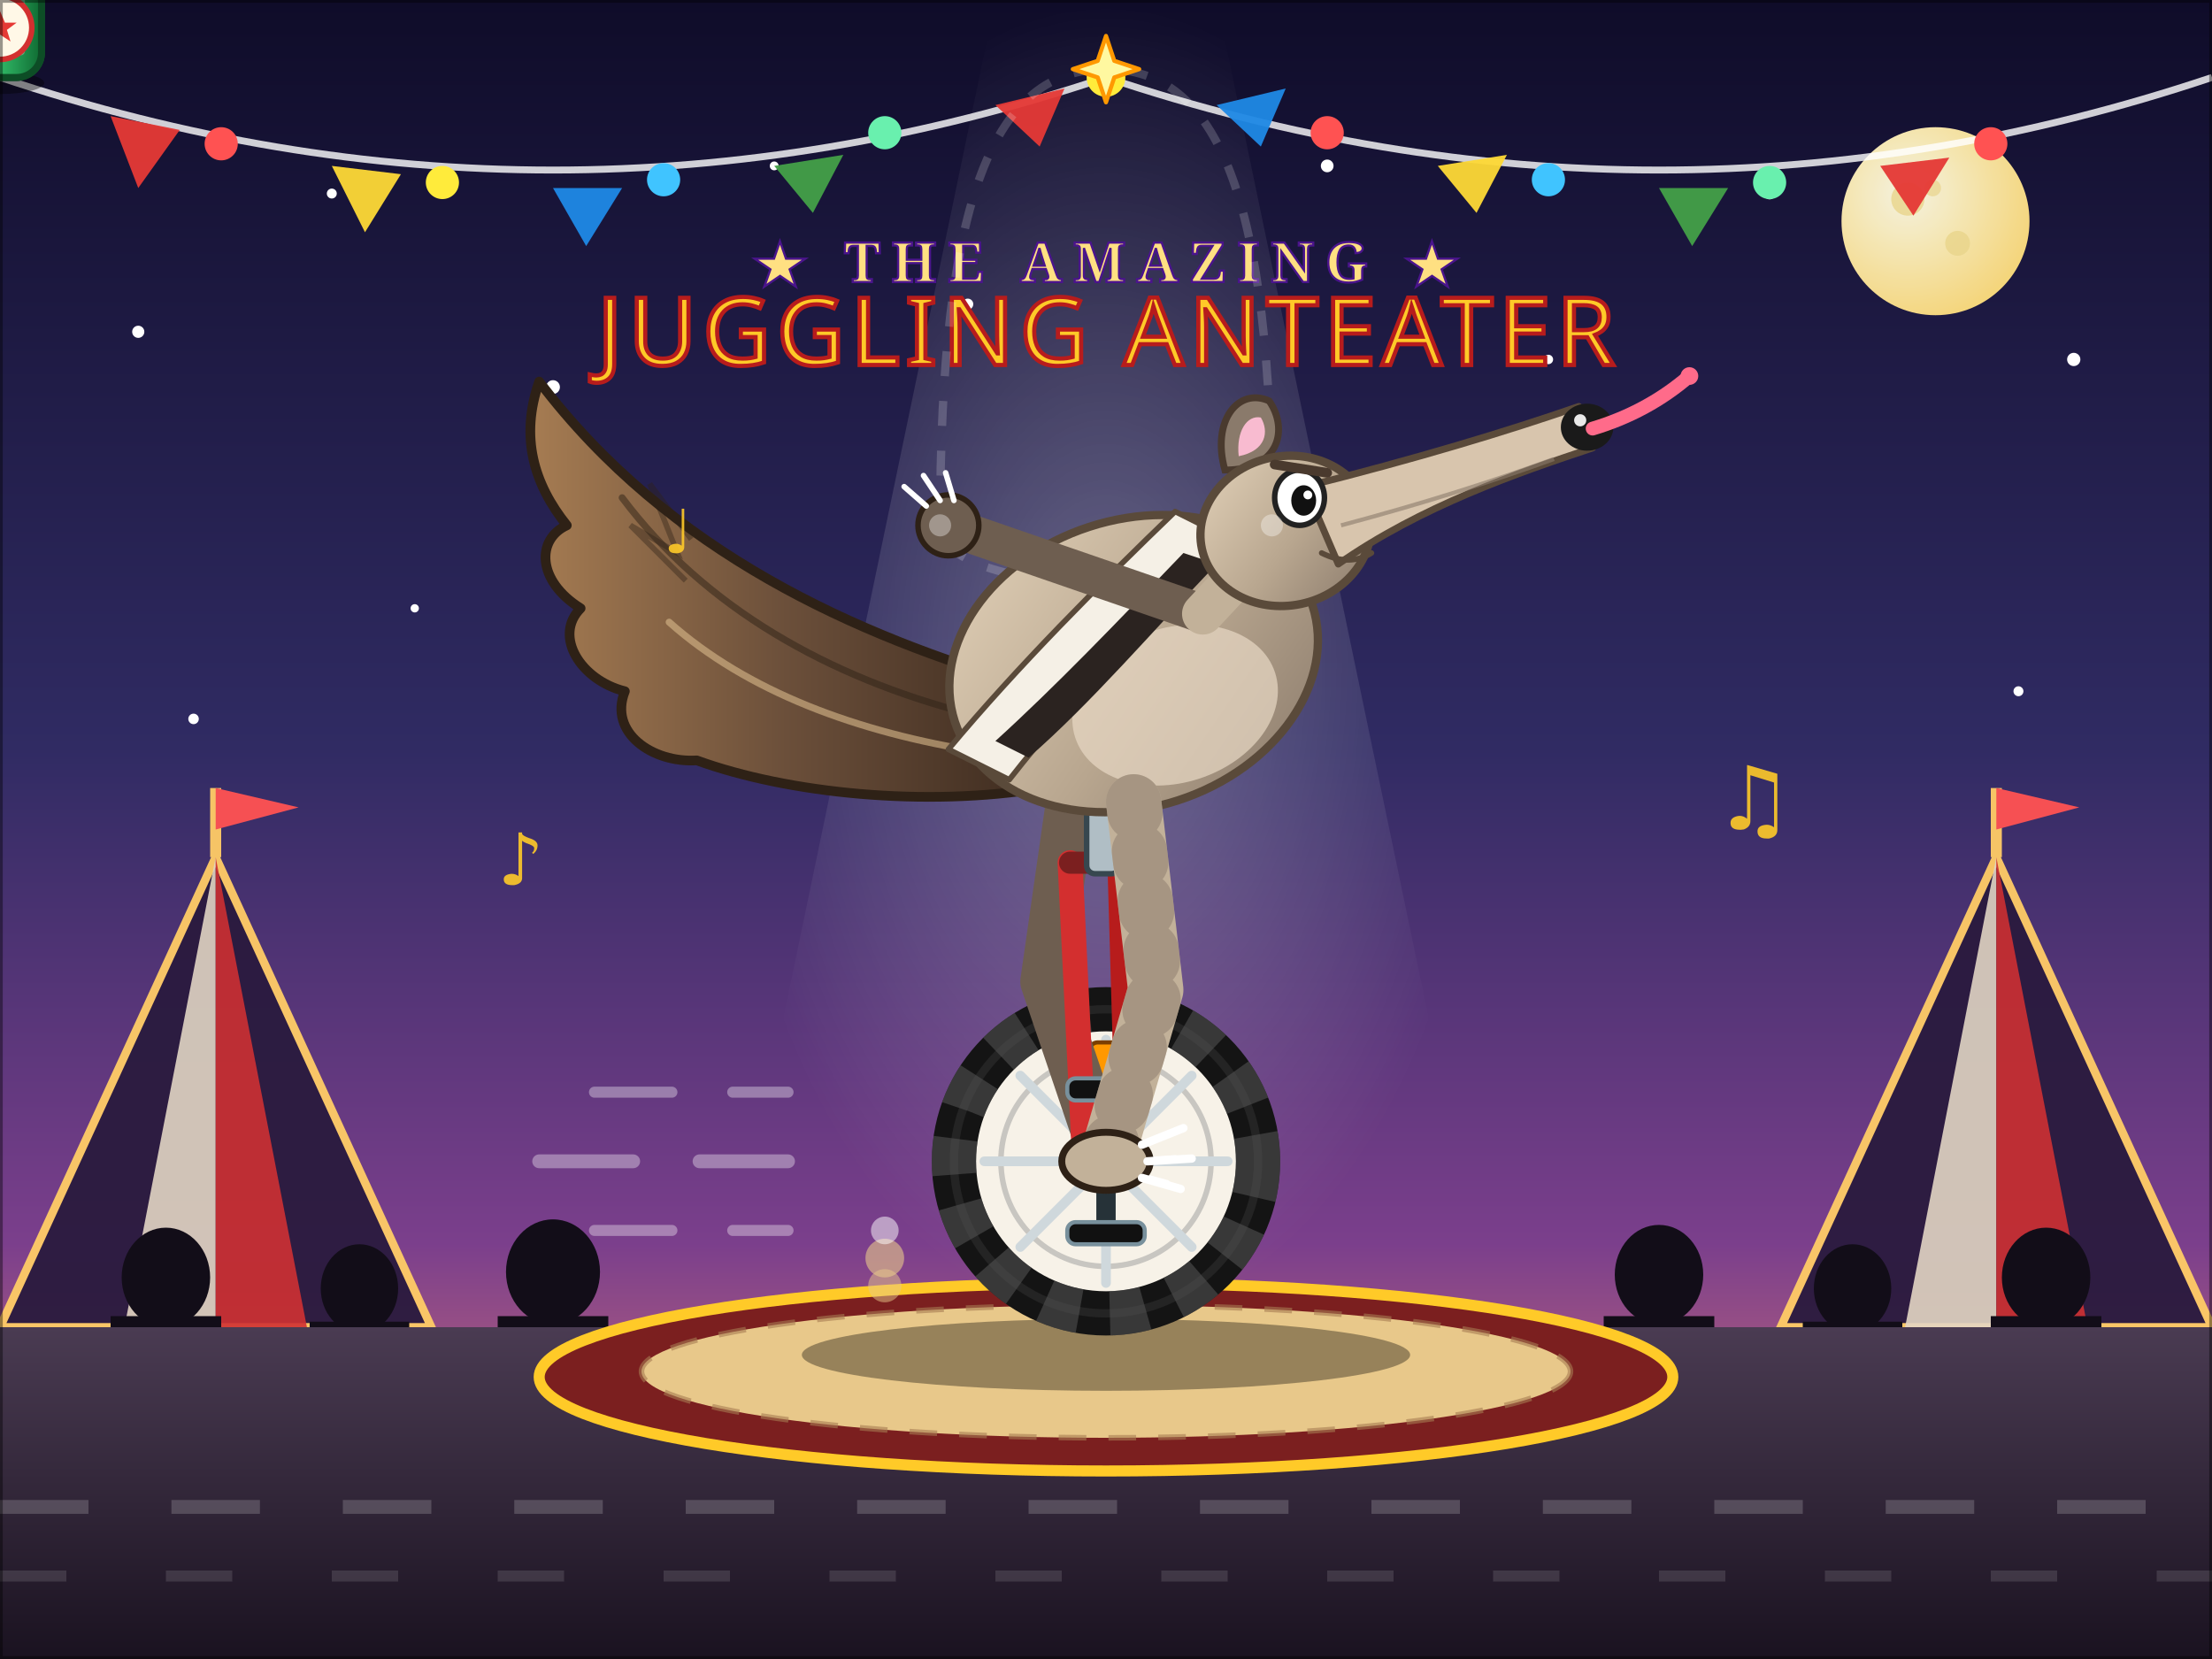
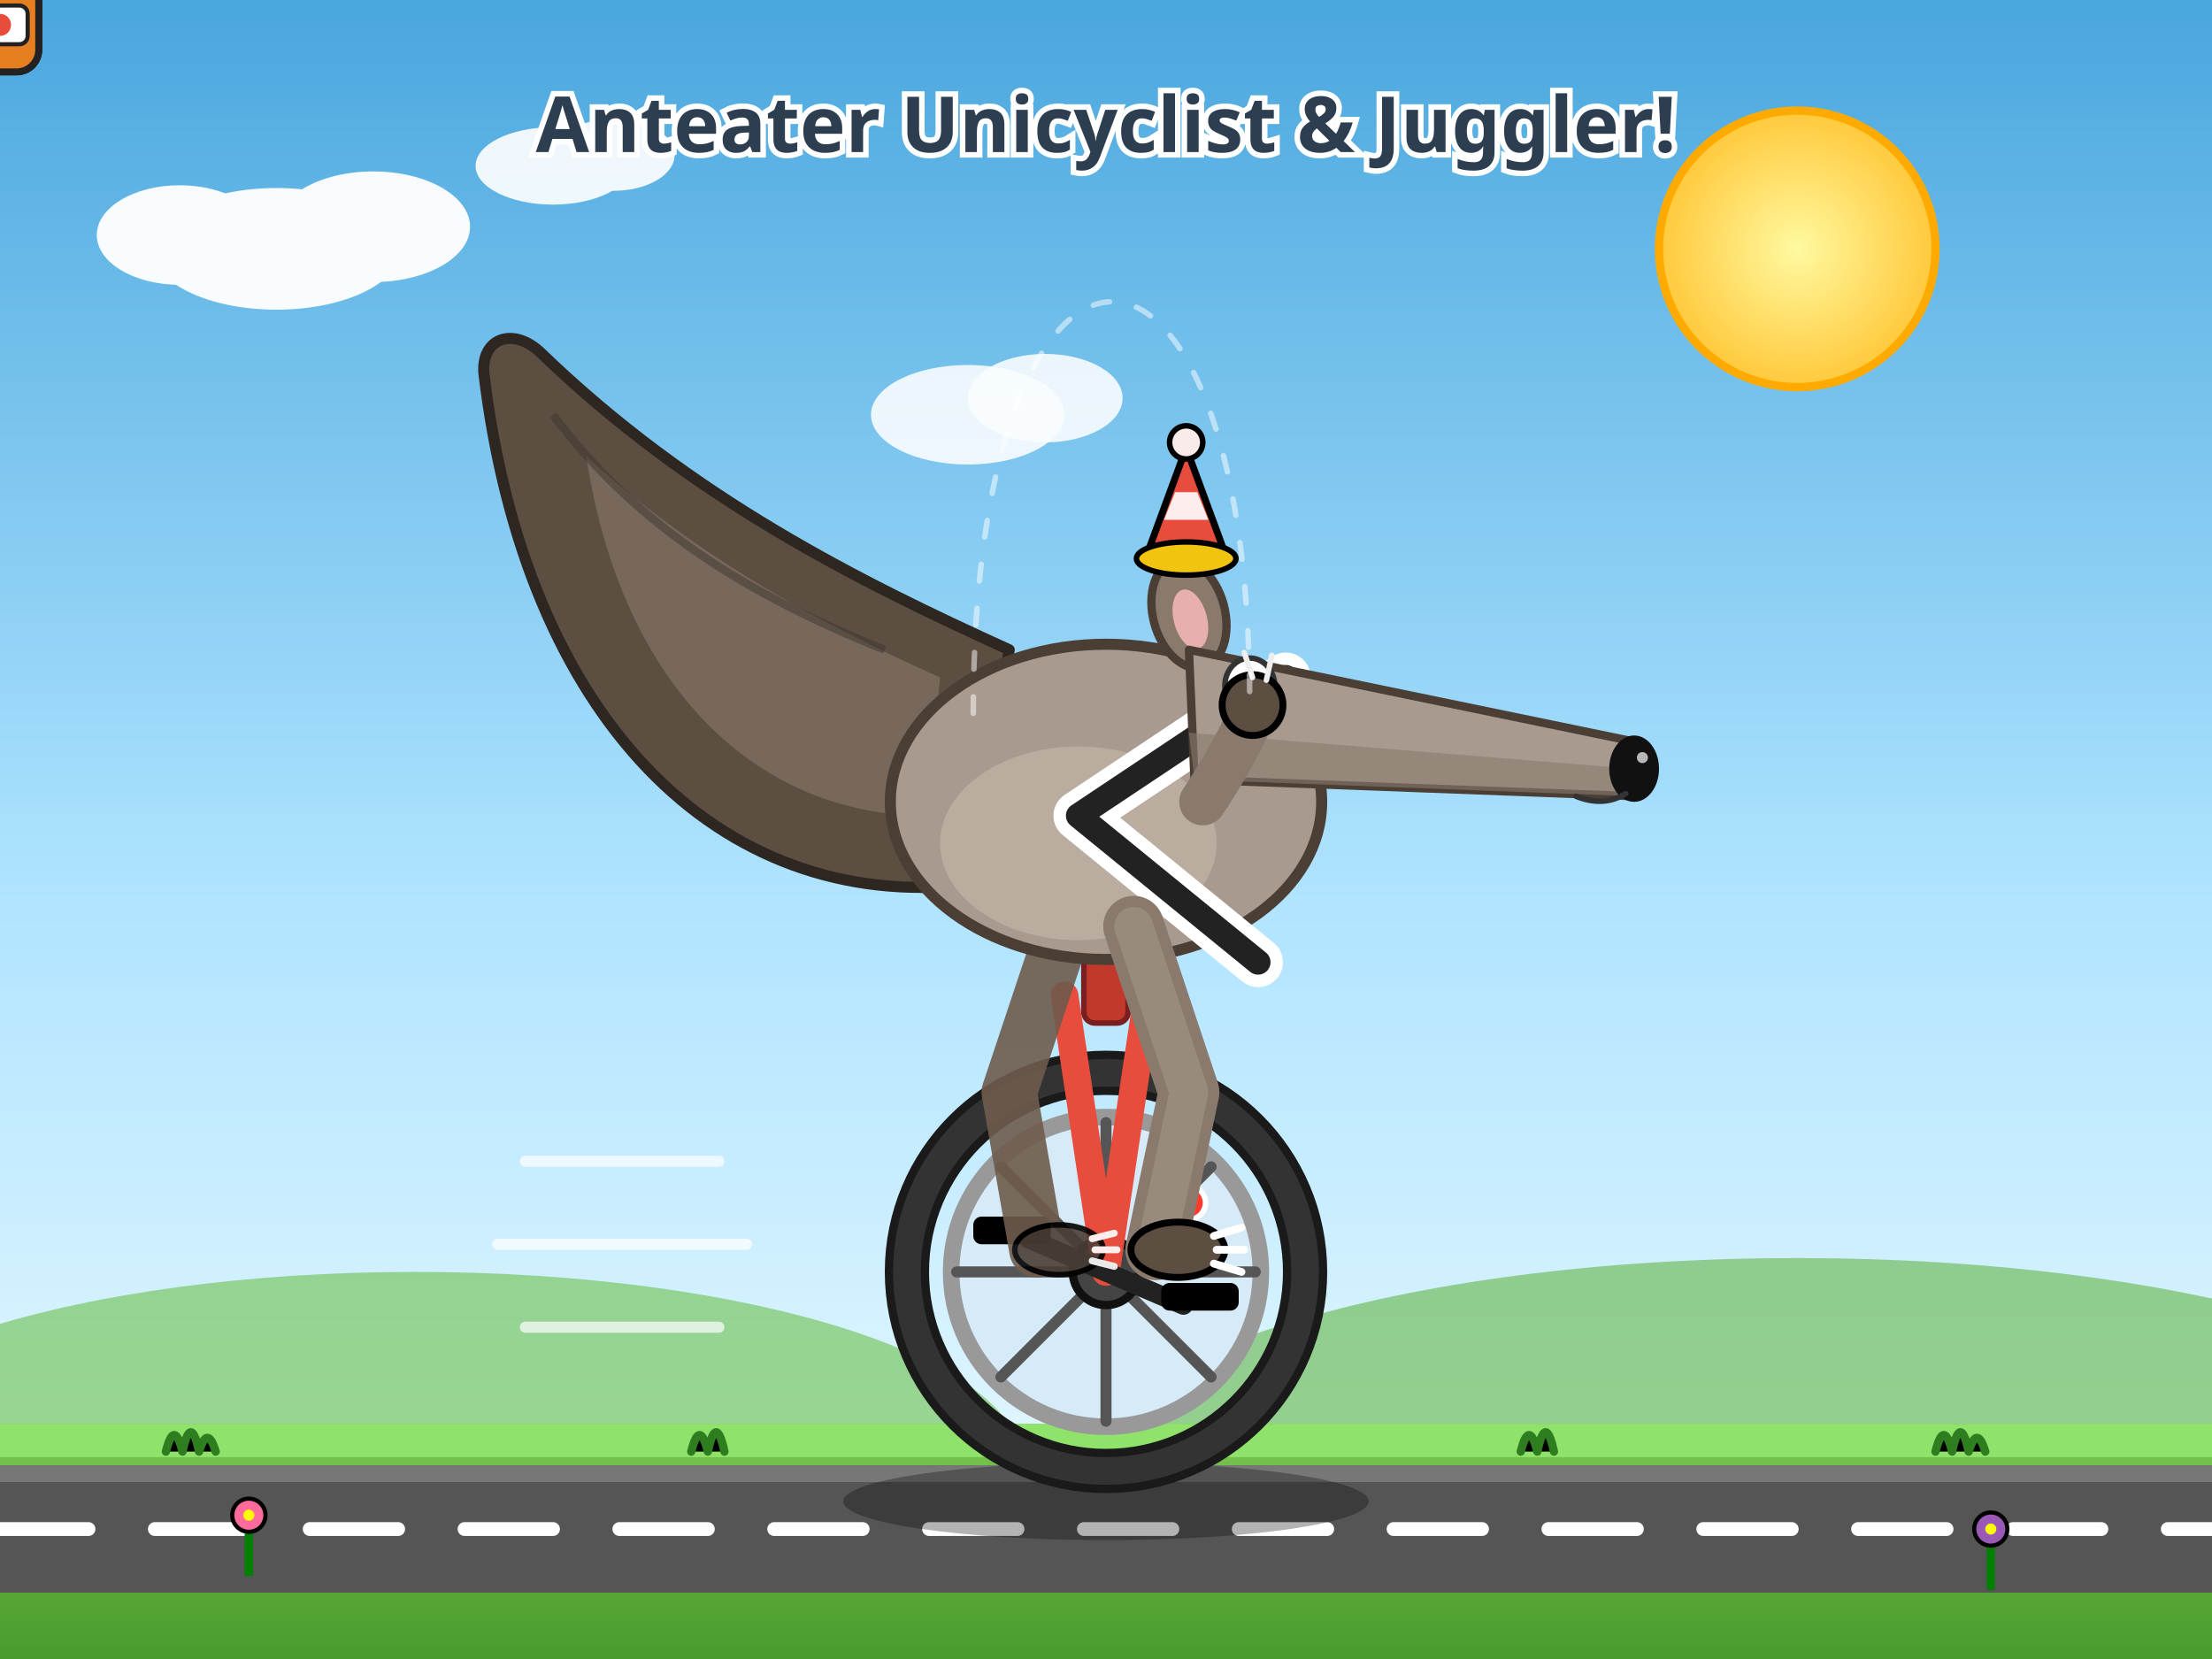
<svg xmlns="http://www.w3.org/2000/svg" xmlns:xlink="http://www.w3.org/1999/xlink" width="800" height="600" viewBox="0 0 800 600">
  <defs>
    <linearGradient id="sky" x1="0" y1="0" x2="0" y2="1">
-       <stop offset="0%" stop-color="#0f0c29" />
-       <stop offset="45%" stop-color="#302b63" />
-       <stop offset="75%" stop-color="#7b3f8c" />
-       <stop offset="100%" stop-color="#ff8c69" />
+       <stop offset="0%" stop-color="#4AA7DE" />
+       <stop offset="60%" stop-color="#AEE3FF" />
+       <stop offset="100%" stop-color="#E0F6FF" />
    </linearGradient>
    <linearGradient id="groundGrad" x1="0" y1="0" x2="0" y2="1">
-       <stop offset="0%" stop-color="#4a3b52" />
-       <stop offset="100%" stop-color="#1a1220" />
+       <stop offset="0%" stop-color="#7AC74F" />
+       <stop offset="100%" stop-color="#4A9A2E" />
    </linearGradient>
-     <linearGradient id="bodyGrad" x1="0" y1="0" x2="1" y2="1">
-       <stop offset="0%" stop-color="#e2d1b8" />
-       <stop offset="55%" stop-color="#b8a68f" />
-       <stop offset="100%" stop-color="#8a7a6b" />
-     </linearGradient>
-     <linearGradient id="tailGrad" x1="0" y1="0" x2="1" y2="0">
-       <stop offset="0%" stop-color="#a67c52" />
-       <stop offset="50%" stop-color="#6b4f3a" />
-       <stop offset="100%" stop-color="#3d2b1f" />
-     </linearGradient>
-     <linearGradient id="bottleGrad" x1="0" y1="0" x2="1" y2="0">
-       <stop offset="0%" stop-color="#9df0b5" />
-       <stop offset="40%" stop-color="#37c871" />
-       <stop offset="100%" stop-color="#0f6a32" />
-     </linearGradient>
-     <radialGradient id="spotGrad" cx="50%" cy="50%" r="50%">
-       <stop offset="0%" stop-color="white" stop-opacity="0.85" />
-       <stop offset="100%" stop-color="white" stop-opacity="0" />
+     <radialGradient id="sunGrad" cx="50%" cy="50%" r="50%">
+       <stop offset="0%" stop-color="#FFF9A0" />
+       <stop offset="100%" stop-color="#FFC93C" />
    </radialGradient>
-     <radialGradient id="moonGrad" cx="35%" cy="35%" r="70%">
-       <stop offset="0%" stop-color="#fffde7" />
-       <stop offset="100%" stop-color="#ffdf7e" />
-     </radialGradient>
-     <path id="juggleLoop" d="M 340 190 C 340 70, 360 25, 400 25 C 440 25, 460 70, 460 190 C 460 218, 340 218, 340 190 Z" fill="none" />
    <g id="bottle">
-       <ellipse cx="0" cy="30" rx="16" ry="4" fill="black" opacity="0.15" />
-       <rect x="-7" y="-26" width="14" height="20" rx="3" fill="url(#bottleGrad)" stroke="#0d4d26" stroke-width="2" />
-       <rect x="-15" y="-8" width="30" height="36" rx="9" fill="url(#bottleGrad)" stroke="#0d4d26" stroke-width="2.5" />
-       <rect x="-8" y="-33" width="16" height="9" rx="3.5" fill="#e8b86a" stroke="#8a5a2b" stroke-width="2" />
-       <rect x="-11" y="-4" width="5" height="26" rx="2.5" fill="white" opacity="0.55" />
-       <rect x="6" y="-2" width="3" height="22" rx="1.5" fill="white" opacity="0.3" />
-       <ellipse cx="0" cy="10" rx="11.5" ry="11.5" fill="#fff8e7" stroke="#d32f2f" stroke-width="2" />
-       <path d="M0,-6 L1.8,-1.8 L6,-1.8 L2.5,0.8 L3.8,5 L0,2.5 L-3.8,5 L-2.5,0.8 L-6,-1.8 L-1.8,-1.8 Z" transform="translate(0,10)" fill="#e53935" />
-     </g>
-     <g id="spark4">
-       <path d="M0,-12 L3,-3 L12,0 L3,3 L0,12 L-3,3 L-12,0 L-3,-3 Z" fill="#fff8a0" stroke="#ff9800" stroke-width="1.5" stroke-linejoin="round" />
+       <rect x="-6" y="-34" width="12" height="8" rx="2" fill="#6B3A1F" stroke="#333" stroke-width="1.5" />
+       <rect x="-5" y="-28" width="10" height="18" fill="currentColor" stroke="#222" stroke-width="2" />
+       <rect x="-14" y="-12" width="28" height="38" rx="8" fill="currentColor" stroke="#222" stroke-width="2.5" />
+       <rect x="-14" y="-12" width="10" height="38" rx="5" fill="white" opacity="0.35" />
+       <rect x="-10" y="2" width="20" height="14" rx="3" fill="#FFF" stroke="#222" stroke-width="1.5" />
+       <circle cx="0" cy="9" r="4" fill="#E74C3C" />
    </g>
  </defs>
-   <style>
-   .banner-top { font-family: Georgia, serif; font-weight: bold; letter-spacing: 4px; }
-   .banner-main { font-family: Impact, Haettenschweiler, Arial Black, sans-serif; letter-spacing: 2px; }
- </style>
-   <rect x="0" y="0" width="800" height="600" fill="url(#sky)" />
-   <g fill="white">
-     <circle cx="50" cy="120" r="2.2">
-       <animate attributeName="opacity" values="1;0.2;1" dur="1.8s" repeatCount="indefinite" />
-     </circle>
-     <circle cx="120" cy="70" r="1.8">
-       <animate attributeName="opacity" values="0.3;1;0.3" dur="2.3s" repeatCount="indefinite" />
-     </circle>
-     <circle cx="200" cy="140" r="2.5">
-       <animate attributeName="opacity" values="1;0.1;1" dur="1.4s" repeatCount="indefinite" />
-     </circle>
-     <circle cx="280" cy="60" r="1.6">
-       <animate attributeName="opacity" values="1;0.3;1" dur="2.8s" repeatCount="indefinite" />
-     </circle>
-     <circle cx="350" cy="110" r="2">
-       <animate attributeName="opacity" values="0.2;1;0.2" dur="1.9s" repeatCount="indefinite" />
-     </circle>
-     <circle cx="480" cy="60" r="2.3">
-       <animate attributeName="opacity" values="1;0.2;1" dur="2.1s" repeatCount="indefinite" />
-     </circle>
-     <circle cx="560" cy="130" r="1.7">
-       <animate attributeName="opacity" values="0.4;1;0.4" dur="1.6s" repeatCount="indefinite" />
-     </circle>
-     <circle cx="640" cy="70" r="2.1">
-       <animate attributeName="opacity" values="1;0.3;1" dur="2.5s" repeatCount="indefinite" />
-     </circle>
-     <circle cx="750" cy="130" r="2.4">
-       <animate attributeName="opacity" values="0.2;1;0.2" dur="1.7s" repeatCount="indefinite" />
-     </circle>
-     <circle cx="730" cy="250" r="1.8">
-       <animate attributeName="opacity" values="1;0.2;1" dur="2.2s" repeatCount="indefinite" />
-     </circle>
-     <circle cx="70" cy="260" r="1.9">
-       <animate attributeName="opacity" values="0.3;1;0.3" dur="2s" repeatCount="indefinite" />
-     </circle>
-     <circle cx="150" cy="220" r="1.5">
-       <animate attributeName="opacity" values="1;0.4;1" dur="1.5s" repeatCount="indefinite" />
-     </circle>
+   <rect x="0" y="0" width="800" height="530" fill="url(#sky)" />
+   <circle cx="650" cy="90" r="50" fill="url(#sunGrad)" stroke="#FFAA00" stroke-width="3">
+     <animate attributeName="r" values="50;54;50" dur="3s" repeatCount="indefinite" />
+   </circle>
+   <g opacity="0.95">
+     <animateTransform attributeName="transform" type="translate" values="-180 0; 850 0" dur="28s" repeatCount="indefinite" />
+     <g transform="translate(100,90)">
+       <ellipse cx="0" cy="0" rx="45" ry="22" fill="white" />
+       <ellipse cx="35" cy="-8" rx="35" ry="20" fill="white" />
+       <ellipse cx="-35" cy="-5" rx="30" ry="18" fill="white" />
+     </g>
+     <g transform="translate(350,150)">
+       <ellipse cx="0" cy="0" rx="35" ry="18" fill="white" opacity="0.9" />
+       <ellipse cx="28" cy="-6" rx="28" ry="16" fill="white" opacity="0.9" />
+     </g>
+   </g>
+   <g opacity="0.9">
+     <animateTransform attributeName="transform" type="translate" values="-250 0; 850 0" dur="40s" repeatCount="indefinite" />
+     <g transform="translate(200,60)">
+       <ellipse cx="0" cy="0" rx="28" ry="14" fill="white" />
+       <ellipse cx="22" cy="-4" rx="22" ry="13" fill="white" />
+     </g>
+   </g>
+   <text x="400" y="55" text-anchor="middle" font-family="Verdana, sans-serif" font-size="28" font-weight="bold" fill="#2C3E50" stroke="white" stroke-width="4" paint-order="stroke">Anteater Unicyclist &amp; Juggler!</text>
+   <ellipse cx="150" cy="530" rx="220" ry="70" fill="#6BBF4A" opacity="0.6" />
+   <ellipse cx="650" cy="535" rx="260" ry="80" fill="#62B544" opacity="0.6" />
+   <rect x="0" y="515" width="800" height="85" fill="url(#groundGrad)" />
+   <rect x="0" y="515" width="800" height="12" fill="#8FE36B" />
+   <rect x="0" y="530" width="800" height="46" fill="#555" />
+   <rect x="0" y="530" width="800" height="6" fill="#777" />
+   <line x1="0" y1="553" x2="800" y2="553" stroke="white" stroke-width="5" stroke-dasharray="32 24" stroke-linecap="round">
+     <animate attributeName="stroke-dashoffset" from="0" to="-112" dur="0.6s" repeatCount="indefinite" />
+   </line>
+   <g stroke="#2E7D1F" stroke-width="3" stroke-linecap="round">
+     <path d="M60 525 q3 -12 6 0 M66 525 q3 -14 6 0 M72 525 q3 -10 6 0" />
+     <path d="M700 525 q3 -12 6 0 M706 525 q3 -14 6 0 M712 525 q3 -10 6 0" />
+     <path d="M250 525 q3 -12 6 0 M256 525 q3 -14 6 0" />
+     <path d="M550 525 q3 -12 6 0 M556 525 q3 -14 6 0" />
+   </g>
+   <ellipse cx="400" cy="543" rx="95" ry="14" fill="black" opacity="0.3">
+     <animate attributeName="rx" values="95;85;95" dur="0.6s" repeatCount="indefinite" />
+     <animate attributeName="opacity" values="0.3;0.22;0.3" dur="0.6s" repeatCount="indefinite" />
+   </ellipse>
+   <g stroke="#FFFFFF" stroke-width="4" stroke-linecap="round" opacity="0.7">
+     <line x1="190" y1="420" x2="260" y2="420">
+       <animate attributeName="x1" values="210;150" dur="0.5s" repeatCount="indefinite" />
+       <animate attributeName="x2" values="280;220" dur="0.5s" repeatCount="indefinite" />
+       <animate attributeName="opacity" values="0.7;0" dur="0.5s" repeatCount="indefinite" />
+     </line>
+     <line x1="180" y1="450" x2="270" y2="450">
+       <animate attributeName="x1" values="200;130" dur="0.5s" begin="0.15s" repeatCount="indefinite" />
+       <animate attributeName="x2" values="290;220" dur="0.5s" begin="0.15s" repeatCount="indefinite" />
+       <animate attributeName="opacity" values="0.7;0" dur="0.5s" begin="0.15s" repeatCount="indefinite" />
+     </line>
+     <line x1="190" y1="480" x2="260" y2="480">
+       <animate attributeName="x1" values="210;150" dur="0.5s" begin="0.3s" repeatCount="indefinite" />
+       <animate attributeName="x2" values="280;220" dur="0.5s" begin="0.3s" repeatCount="indefinite" />
+       <animate attributeName="opacity" values="0.7;0" dur="0.5s" begin="0.3s" repeatCount="indefinite" />
+     </line>
  </g>
  <g>
-     <circle cx="700" cy="80" r="34" fill="url(#moonGrad)" opacity="0.95" />
-     <circle cx="690" cy="72" r="6" fill="#e8d48b" opacity="0.8" />
-     <circle cx="708" cy="88" r="4.5" fill="#e8d48b" opacity="0.8" />
-     <circle cx="699" cy="68" r="3" fill="#e8d48b" opacity="0.7" />
-   </g>
-   <g opacity="0.95">
-     <polygon points="0,480 78,310 156,480" fill="#2a1a3e" stroke="#ffcc66" stroke-width="3" />
-     <polygon points="45,480 78,310 78,480" fill="#e8dcc8" opacity="0.9" />
-     <polygon points="78,310 111,480 78,480" fill="#d32f2f" opacity="0.9" />
-     <line x1="78" y1="310" x2="78" y2="285" stroke="#ffcc66" stroke-width="4" />
-     <polygon points="78,285 108,292 78,300" fill="#ff5252">
-       <animate attributeName="points" values="78,285 108,292 78,300; 78,285 100,292 78,300; 78,285 108,292 78,300" dur="1s" repeatCount="indefinite" />
-     </polygon>
-     <polygon points="644,480 722,310 800,480" fill="#2a1a3e" stroke="#ffcc66" stroke-width="3" />
-     <polygon points="689,480 722,310 722,480" fill="#e8dcc8" opacity="0.9" />
-     <polygon points="722,310 755,480 722,480" fill="#d32f2f" opacity="0.9" />
-     <line x1="722" y1="310" x2="722" y2="285" stroke="#ffcc66" stroke-width="4" />
-     <polygon points="722,285 752,292 722,300" fill="#ff5252">
-       <animate attributeName="points" values="722,285 752,292 722,300; 722,285 744,292 722,300; 722,285 752,292 722,300" dur="1.1s" repeatCount="indefinite" />
-     </polygon>
-   </g>
-   <polygon points="360,0 440,0 540,480 260,480" fill="url(#spotGrad)" opacity="0.35">
-     <animate attributeName="opacity" values="0.32;0.42;0.32" dur="2s" repeatCount="indefinite" />
-   </polygon>
-   <path d="M0,28 Q200,95 400,28 Q600,95 800,28" fill="none" stroke="#fff" stroke-width="2.5" opacity="0.8" />
+     <animateTransform attributeName="transform" type="translate" values="0 0; 0 -10; 0 0" dur="0.6s" repeatCount="indefinite" />
+     <g>
+       <animateTransform attributeName="transform" type="rotate" values="-7 340 300; 9 340 300; -7 340 300" dur="1.2s" repeatCount="indefinite" />
+       <path d="M 350 320 C 260 330 190 260 175 135 C 174 122 186 118 196 128 C 250 180 310 210 365 235 Z" fill="#5D4E42" stroke="#2E2620" stroke-width="4" stroke-linejoin="round" />
+       <path d="M 335 295 C 275 295 225 250 212 165 C 250 200 295 225 340 245 Z" fill="#7A6A5E" opacity="0.9" />
+       <path d="M 200 150 C 230 190 270 215 320 235" stroke="#3E352D" stroke-width="3" fill="none" opacity="0.5" />
+     </g>
+     <g>
+       <circle cx="400" cy="460" r="72" fill="none" stroke="#1A1A1A" stroke-width="16" />
+       <circle cx="400" cy="460" r="72" fill="none" stroke="#333" stroke-width="10" />
+       <circle cx="400" cy="460" r="56" fill="#D6EAF8" stroke="#999" stroke-width="6" />
+       <g>
+         <animateTransform attributeName="transform" type="rotate" from="0 400 460" to="360 400 460" dur="0.9s" repeatCount="indefinite" />
+         <g stroke="#555" stroke-width="4" stroke-linecap="round">
+           <line x1="400" y1="460" x2="400" y2="406" />
+           <line x1="400" y1="460" x2="400" y2="514" />
+           <line x1="400" y1="460" x2="346" y2="460" />
+           <line x1="400" y1="460" x2="454" y2="460" />
+           <line x1="400" y1="460" x2="362" y2="422" />
+           <line x1="400" y1="460" x2="438" y2="498" />
+           <line x1="400" y1="460" x2="362" y2="498" />
+           <line x1="400" y1="460" x2="438" y2="422" />
+         </g>
+         <circle cx="430" cy="435" r="6" fill="#FF3B30" stroke="white" stroke-width="2" />
+       </g>
+       <circle cx="400" cy="460" r="12" fill="#444" stroke="#111" stroke-width="3" />
+       <circle cx="400" cy="460" r="4" fill="#DDD" />
+     </g>
+     <g stroke="#E74C3C" stroke-width="10" stroke-linecap="round">
+       <line x1="400" y1="460" x2="385" y2="360" />
+       <line x1="400" y1="460" x2="415" y2="360" />
+     </g>
+     <rect x="392" y="320" width="16" height="50" rx="4" fill="#C0392B" stroke="#7A1F1F" stroke-width="2" />
+     <ellipse cx="400" cy="315" rx="42" ry="14" fill="#2C3E50" stroke="black" stroke-width="3" />
+     <ellipse cx="400" cy="310" rx="42" ry="10" fill="#34495E" />
+     <g>
+       <animateTransform attributeName="transform" type="rotate" from="0 400 460" to="360 400 460" dur="0.9s" repeatCount="indefinite" />
+       <line x1="400" y1="460" x2="428" y2="472" stroke="#222" stroke-width="7" stroke-linecap="round" />
+       <line x1="400" y1="460" x2="372" y2="448" stroke="#222" stroke-width="7" stroke-linecap="round" />
+       <rect x="420" y="464" width="28" height="10" rx="3" fill="black" />
+       <rect x="352" y="440" width="28" height="10" rx="3" fill="black" />
+     </g>
+     <g opacity="0.9">
+       <animateTransform attributeName="transform" type="rotate" values="-18 385 335; 18 385 335; -18 385 335" dur="0.9s" repeatCount="indefinite" />
+       <path d="M 385 335 L 365 395 L 375 452" fill="none" stroke="#6E5B4D" stroke-width="20" stroke-linecap="round" stroke-linejoin="round" />
+       <g transform="translate(375,452)">
+         <ellipse cx="8" cy="0" rx="16" ry="9" fill="#4A3E35" stroke="black" stroke-width="2" />
+         <g stroke="#FFF" stroke-width="2.5" stroke-linecap="round">
+           <line x1="20" y1="-4" x2="28" y2="-6" />
+           <line x1="21" y1="0" x2="29" y2="0" />
+           <line x1="20" y1="4" x2="28" y2="6" />
+         </g>
+       </g>
+     </g>
+     <g opacity="0.9">
+       <animateTransform attributeName="transform" type="rotate" values="0 425 290; -12 425 290; 0 425 290" dur="0.7s" repeatCount="indefinite" />
+       <path d="M 425 290 Q 390 275 355 260" fill="none" stroke="#6E5B4D" stroke-width="16" stroke-linecap="round" />
+       <circle cx="352" cy="258" r="10" fill="#4A3E35" stroke="black" stroke-width="2" />
+     </g>
+     <ellipse cx="400" cy="290" rx="78" ry="57" fill="#A89A8E" stroke="#4A3E35" stroke-width="4" />
+     <ellipse cx="390" cy="305" rx="50" ry="35" fill="#C2B5A8" opacity="0.7" />
+     <path d="M 465 245 L 390 295 L 455 348" fill="none" stroke="white" stroke-width="18" stroke-linecap="round" stroke-linejoin="round" />
+     <path d="M 465 245 L 390 295 L 455 348" fill="none" stroke="#222" stroke-width="9" stroke-linecap="round" stroke-linejoin="round" />
+     <g>
+       <animateTransform attributeName="transform" type="translate" values="0 0; 3 -4; 0 0" dur="0.6s" repeatCount="indefinite" />
+       <g transform="translate(430,222) rotate(-15)">
+         <ellipse cx="0" cy="0" rx="13" ry="20" fill="#8A7A6E" stroke="#4A3E35" stroke-width="3" />
+         <ellipse cx="0" cy="2" rx="6" ry="11" fill="#E8AFAF" />
+       </g>
+       <path d="M 430 235 L 590 268 L 592 288 L 432 282 Z" fill="#A89A8E" stroke="#4A3E35" stroke-width="3" stroke-linejoin="round" />
+       <path d="M 430 265 L 590 278 L 592 288 L 432 282 Z" fill="#8A7A6E" opacity="0.6" />
+       <ellipse cx="591" cy="278" rx="9" ry="12" fill="#111" />
+       <circle cx="594" cy="274" r="2" fill="white" opacity="0.7" />
+       <path d="M 570 288 Q 580 292 588 287" stroke="#333" stroke-width="2" fill="none" stroke-linecap="round" />
+       <g>
+         <ellipse cx="452" cy="248" rx="9" ry="10" fill="white" stroke="#333" stroke-width="2" />
+         <circle cx="454" cy="250" r="5" fill="black">
+           <animate attributeName="r" values="5;5;0.5;5;5" keyTimes="0;0.85;0.9;0.95;1" dur="3s" repeatCount="indefinite" />
+         </circle>
+         <circle cx="456" cy="248" r="1.8" fill="white" />
+       </g>
+     </g>
+     <g>
+       <animateTransform attributeName="transform" type="rotate" values="18 410 335; -18 410 335; 18 410 335" dur="0.9s" repeatCount="indefinite" />
+       <path d="M 410 335 L 430 395 L 418 452" fill="none" stroke="#8A7A6E" stroke-width="22" stroke-linecap="round" stroke-linejoin="round" />
+       <path d="M 410 335 L 430 395 L 418 452" fill="none" stroke="#A89A8E" stroke-width="14" stroke-linecap="round" stroke-linejoin="round" opacity="0.5" />
+       <g transform="translate(418,452)">
+         <ellipse cx="8" cy="0" rx="17" ry="10" fill="#5D4E42" stroke="black" stroke-width="2.5" />
+         <g stroke="white" stroke-width="2.8" stroke-linecap="round">
+           <line x1="21" y1="-5" x2="31" y2="-8" />
+           <line x1="22" y1="0" x2="32" y2="0" />
+           <line x1="21" y1="5" x2="31" y2="8" />
+         </g>
+       </g>
+     </g>
+     <g>
+       <animateTransform attributeName="transform" type="rotate" values="0 435 290; 12 435 290; 0 435 290" dur="0.7s" begin="-0.35s" repeatCount="indefinite" />
+       <path d="M 435 290 Q 445 275 452 260" fill="none" stroke="#8A7A6E" stroke-width="17" stroke-linecap="round" />
+       <circle cx="453" cy="255" r="11" fill="#5D4E42" stroke="black" stroke-width="2.5" />
+       <g stroke="#EEE" stroke-width="2" stroke-linecap="round">
+         <line x1="453" y1="245" x2="450" y2="236" />
+         <line x1="458" y1="246" x2="460" y2="237" />
+       </g>
+     </g>
+     <g transform="translate(415,200)">
+       <animateTransform attributeName="transform" type="rotate" values="-5;5;-5" dur="1.2s" repeatCount="indefinite" />
+       <polygon points="0,0 28,0 14,-38" fill="#E74C3C" stroke="black" stroke-width="2.5" stroke-linejoin="round" />
+       <polygon points="6,-12 22,-12 18,-22 10,-22" fill="white" opacity="0.9" />
+       <circle cx="14" cy="-40" r="6" fill="#F9EBEA" stroke="black" stroke-width="2" />
+       <ellipse cx="14" cy="2" rx="18" ry="6" fill="#F1C40F" stroke="black" stroke-width="2" />
+     </g>
+   </g>
+   <g color="#27AE60">
+     <animateMotion dur="2.1s" repeatCount="indefinite" path="M 352 258 C 352 60, 452 60, 452 255 C 452 325, 352 325, 352 258 Z" />
+     <g>
+       <animateTransform attributeName="transform" type="rotate" from="0" to="360" dur="1.05s" repeatCount="indefinite" />
+       <use xlink:href="#bottle" href="#bottle" />
+     </g>
+   </g>
+   <g color="#2980B9">
+     <animateMotion dur="2.1s" begin="-0.7s" repeatCount="indefinite" path="M 352 258 C 352 60, 452 60, 452 255 C 452 325, 352 325, 352 258 Z" />
+     <g>
+       <animateTransform attributeName="transform" type="rotate" from="0" to="360" dur="1.05s" repeatCount="indefinite" />
+       <use xlink:href="#bottle" href="#bottle" />
+     </g>
+   </g>
+   <g color="#E67E22">
+     <animateMotion dur="2.1s" begin="-1.4s" repeatCount="indefinite" path="M 352 258 C 352 60, 452 60, 452 255 C 452 325, 352 325, 352 258 Z" />
+     <g>
+       <animateTransform attributeName="transform" type="rotate" from="0" to="-360" dur="1.05s" repeatCount="indefinite" />
+       <use xlink:href="#bottle" href="#bottle" />
+     </g>
+   </g>
+   <g fill="none" stroke="white" stroke-width="2" opacity="0.5" stroke-dasharray="6 10" stroke-linecap="round">
+     <path d="M 352 258 C 352 60, 452 60, 452 255" />
+   </g>
  <g>
-     <circle cx="80" cy="52" r="6" fill="#ff5252">
-       <animate attributeName="opacity" values="1;0.4;1" dur="1.2s" repeatCount="indefinite" />
-     </circle>
-     <circle cx="160" cy="66" r="6" fill="#ffeb3b">
-       <animate attributeName="opacity" values="0.4;1;0.4" dur="1.4s" repeatCount="indefinite" />
-     </circle>
-     <circle cx="240" cy="65" r="6" fill="#40c4ff">
-       <animate attributeName="opacity" values="1;0.4;1" dur="1.1s" repeatCount="indefinite" />
-     </circle>
-     <circle cx="320" cy="48" r="6" fill="#69f0ae">
-       <animate attributeName="opacity" values="0.4;1;0.4" dur="1.5s" repeatCount="indefinite" />
-     </circle>
-     <circle cx="400" cy="28" r="7" fill="#ffeb3b">
-       <animate attributeName="opacity" values="1;0.5;1" dur="1s" repeatCount="indefinite" />
-     </circle>
-     <circle cx="480" cy="48" r="6" fill="#ff5252">
-       <animate attributeName="opacity" values="0.4;1;0.4" dur="1.3s" repeatCount="indefinite" />
-     </circle>
-     <circle cx="560" cy="65" r="6" fill="#40c4ff">
-       <animate attributeName="opacity" values="1;0.4;1" dur="1.6s" repeatCount="indefinite" />
-     </circle>
-     <circle cx="640" cy="66" r="6" fill="#69f0ae">
-       <animate attributeName="opacity" values="0.4;1;0.4" dur="1.2s" repeatCount="indefinite" />
-     </circle>
-     <circle cx="720" cy="52" r="6" fill="#ff5252">
-       <animate attributeName="opacity" values="1;0.4;1" dur="1.45s" repeatCount="indefinite" />
-     </circle>
-   </g>
-   <g opacity="0.95">
-     <polygon points="40,42 65,47 50,68" fill="#e53935" />
-     <polygon points="120,60 145,63 132,84" fill="#fdd835" />
-     <polygon points="200,68 225,68 212,89" fill="#1e88e5" />
-     <polygon points="280,60 305,56 294,77" fill="#43a047" />
-     <polygon points="360,38 385,32 376,53" fill="#e53935" />
-     <polygon points="440,38 465,32 456,53" fill="#1e88e5" />
-     <polygon points="520,60 545,56 534,77" fill="#fdd835" />
-     <polygon points="600,68 625,68 612,89" fill="#43a047" />
-     <polygon points="680,60 705,57 692,78" fill="#e53935" />
-   </g>
-   <g>
-     <animateTransform attributeName="transform" type="translate" values="0 0; 0 -4; 0 0" dur="1.4s" repeatCount="indefinite" />
-     <text x="400" y="102" text-anchor="middle" font-size="20" fill="#ffe082" stroke="#4a148c" stroke-width="0.8" class="banner-top">★ THE AMAZING ★</text>
-     <text x="400" y="132" text-anchor="middle" font-size="34" fill="#ffca28" stroke="#b71c1c" stroke-width="1.5" class="banner-main">JUGGLING ANTEATER</text>
-   </g>
-   <g fill="#120d18">
-     <g>
-       <ellipse cx="60" cy="462" rx="16" ry="18" />
-       <rect x="40" y="476" width="40" height="20" />
-       <animateTransform attributeName="transform" type="translate" values="0 0; 0 -4; 0 0" dur="0.9s" repeatCount="indefinite" />
-     </g>
-     <g>
-       <ellipse cx="130" cy="466" rx="14" ry="16" />
-       <rect x="112" y="478" width="36" height="20" />
-       <animateTransform attributeName="transform" type="translate" values="0 0; 0 -5; 0 0" dur="1.1s" begin="-0.3s" repeatCount="indefinite" />
-     </g>
-     <g>
-       <ellipse cx="200" cy="460" rx="17" ry="19" />
-       <rect x="180" y="476" width="40" height="20" />
-       <animateTransform attributeName="transform" type="translate" values="0 0; 0 -3; 0 0" dur="0.8s" begin="-0.5s" repeatCount="indefinite" />
-     </g>
-     <g>
-       <ellipse cx="600" cy="461" rx="16" ry="18" />
-       <rect x="580" y="476" width="40" height="20" />
-       <animateTransform attributeName="transform" type="translate" values="0 0; 0 -4; 0 0" dur="1s" begin="-0.2s" repeatCount="indefinite" />
-     </g>
-     <g>
-       <ellipse cx="670" cy="466" rx="14" ry="16" />
-       <rect x="652" y="478" width="36" height="20" />
-       <animateTransform attributeName="transform" type="translate" values="0 0; 0 -5; 0 0" dur="0.9s" begin="-0.6s" repeatCount="indefinite" />
-     </g>
-     <g>
-       <ellipse cx="740" cy="462" rx="16" ry="18" />
-       <rect x="720" y="476" width="40" height="20" />
-       <animateTransform attributeName="transform" type="translate" values="0 0; 0 -3; 0 0" dur="1.2s" begin="-0.4s" repeatCount="indefinite" />
-     </g>
-   </g>
-   <rect x="0" y="480" width="800" height="120" fill="url(#groundGrad)" />
-   <ellipse cx="400" cy="498" rx="205" ry="34" fill="#7b1f1f" stroke="#ffca28" stroke-width="4" />
-   <ellipse cx="400" cy="496" rx="168" ry="24" fill="#e8c88a" />
-   <ellipse cx="400" cy="496" rx="168" ry="24" fill="none" stroke="#a67c52" stroke-width="2" stroke-dasharray="10 8" opacity="0.6">
-     <animate attributeName="stroke-dashoffset" from="0" to="-72" dur="1.5s" repeatCount="indefinite" />
-   </ellipse>
-   <line x1="0" y1="545" x2="800" y2="545" stroke="white" stroke-opacity="0.18" stroke-width="5" stroke-dasharray="32 30">
-     <animate attributeName="stroke-dashoffset" from="0" to="-62" dur="0.45s" repeatCount="indefinite" />
-   </line>
-   <line x1="0" y1="570" x2="800" y2="570" stroke="white" stroke-opacity="0.12" stroke-width="4" stroke-dasharray="24 36">
-     <animate attributeName="stroke-dashoffset" from="0" to="-60" dur="0.4s" repeatCount="indefinite" />
-   </line>
-   <ellipse cx="400" cy="490" rx="110" ry="13" fill="black" opacity="0.35">
-     <animate attributeName="rx" values="110;95;110" dur="0.5s" repeatCount="indefinite" />
-     <animate attributeName="opacity" values="0.35;0.26;0.35" dur="0.5s" repeatCount="indefinite" />
-   </ellipse>
-   <use href="#juggleLoop" xlink:href="#juggleLoop" fill="none" stroke="white" stroke-opacity="0.18" stroke-width="3" stroke-dasharray="9 9" />
-   <g transform="translate(400,25)">
-     <use href="#spark4" xlink:href="#spark4" />
-     <animate attributeName="opacity" values="0;1;0" dur="0.7s" repeatCount="indefinite" />
-   </g>
-   <g>
-     <g>
-       <animateMotion dur="2.1s" begin="0s" repeatCount="indefinite">
-         <mpath href="#juggleLoop" xlink:href="#juggleLoop" />
-       </animateMotion>
-       <g>
-         <animateTransform attributeName="transform" type="rotate" values="0;360" dur="0.95s" repeatCount="indefinite" />
-         <use href="#bottle" xlink:href="#bottle" />
-       </g>
-     </g>
-     <g>
-       <animateMotion dur="2.1s" begin="-0.7s" repeatCount="indefinite">
-         <mpath href="#juggleLoop" xlink:href="#juggleLoop" />
-       </animateMotion>
-       <g>
-         <animateTransform attributeName="transform" type="rotate" values="0;360" dur="1.1s" repeatCount="indefinite" />
-         <use href="#bottle" xlink:href="#bottle" />
-       </g>
-     </g>
-     <g>
-       <animateMotion dur="2.1s" begin="-1.4s" repeatCount="indefinite">
-         <mpath href="#juggleLoop" xlink:href="#juggleLoop" />
-       </animateMotion>
-       <g>
-         <animateTransform attributeName="transform" type="rotate" values="0;-360" dur="0.85s" repeatCount="indefinite" />
-         <use href="#bottle" xlink:href="#bottle" />
-       </g>
-     </g>
-   </g>
-   <g>
-     <circle cx="320" cy="455" r="7" fill="#e8c88a" opacity="0.6">
-       <animate attributeName="cx" values="335;250" dur="0.9s" repeatCount="indefinite" />
-       <animate attributeName="r" values="5;14" dur="0.9s" repeatCount="indefinite" />
-       <animate attributeName="opacity" values="0.6;0" dur="0.9s" repeatCount="indefinite" />
-     </circle>
-     <circle cx="320" cy="465" r="6" fill="#e8c88a" opacity="0.5">
-       <animate attributeName="cx" values="335;255" dur="0.9s" begin="-0.3s" repeatCount="indefinite" />
-       <animate attributeName="r" values="4;12" dur="0.9s" begin="-0.3s" repeatCount="indefinite" />
-       <animate attributeName="opacity" values="0.5;0" dur="0.9s" begin="-0.3s" repeatCount="indefinite" />
-     </circle>
-     <circle cx="320" cy="445" r="5" fill="white" opacity="0.5">
-       <animate attributeName="cx" values="335;260" dur="0.9s" begin="-0.6s" repeatCount="indefinite" />
-       <animate attributeName="r" values="4;11" dur="0.9s" begin="-0.6s" repeatCount="indefinite" />
-       <animate attributeName="opacity" values="0.5;0" dur="0.9s" begin="-0.6s" repeatCount="indefinite" />
-     </circle>
-     <g stroke="white" stroke-linecap="round" opacity="0.35">
-       <line x1="215" y1="395" x2="285" y2="395" stroke-width="4" stroke-dasharray="28 22">
-         <animate attributeName="stroke-dashoffset" from="0" to="-50" dur="0.35s" repeatCount="indefinite" />
-       </line>
-       <line x1="195" y1="420" x2="285" y2="420" stroke-width="5" stroke-dasharray="34 24">
-         <animate attributeName="stroke-dashoffset" from="0" to="-58" dur="0.3s" repeatCount="indefinite" />
-       </line>
-       <line x1="215" y1="445" x2="285" y2="445" stroke-width="4" stroke-dasharray="28 22">
-         <animate attributeName="stroke-dashoffset" from="0" to="-50" dur="0.4s" repeatCount="indefinite" />
-       </line>
-     </g>
-   </g>
-   <g>
-     <animateTransform attributeName="transform" type="translate" values="-7 0; 7 0; -7 0" dur="2.4s" repeatCount="indefinite" />
-     <g>
-       <animateTransform attributeName="transform" type="translate" values="0 0; 0 -10; 0 0" dur="0.5s" repeatCount="indefinite" />
-       <g>
-         <animateTransform attributeName="transform" type="rotate" values="-7 370 265; 9 370 265; -7 370 265" dur="1.2s" repeatCount="indefinite" />
-         <path d="M 372 248 C 310 230, 242 200, 195 138 C 188 158, 193 175, 205 190 C 194 195, 194 210, 210 220 C 200 230, 210 246, 226 250 C 220 265, 236 276, 252 275 C 285 287, 335 292, 377 285 Z" fill="url(#tailGrad)" stroke="#2e2116" stroke-width="3.5" stroke-linejoin="round" />
-         <path d="M 350 258 C 300 245, 255 220, 225 180" fill="none" stroke="#2e2116" stroke-width="2.5" opacity="0.5" stroke-linecap="round" />
-         <path d="M 355 272 C 310 265, 270 250, 242 225" fill="none" stroke="#d8b98a" stroke-width="2.5" opacity="0.6" stroke-linecap="round" />
-         <path d="M 250 195 L 235 175 L 245 200 L 228 190 L 248 210" fill="none" stroke="#2e2116" stroke-width="2" opacity="0.4" />
-       </g>
-       <circle cx="400" cy="420" r="55" fill="#f7f2e8" stroke="#141414" stroke-width="16" />
-       <circle cx="400" cy="420" r="55" fill="none" stroke="#333" stroke-width="3" opacity="0.5" />
-       <circle cx="400" cy="420" r="38" fill="none" stroke="#999" stroke-width="2" opacity="0.5" />
-       <g>
-         <animateTransform attributeName="transform" type="rotate" values="0 400 420; 360 400 420" dur="1s" repeatCount="indefinite" />
-         <circle cx="400" cy="420" r="55" fill="none" stroke="#555" stroke-width="16" stroke-dasharray="13 11" opacity="0.55" />
-         <g stroke="#cfd8dc" stroke-width="3.5" stroke-linecap="round">
-           <line x1="400" y1="376" x2="400" y2="464" />
-           <line x1="356" y1="420" x2="444" y2="420" />
-           <line x1="369" y1="389" x2="431" y2="451" />
-           <line x1="431" y1="389" x2="369" y2="451" />
-         </g>
-         <rect x="394" y="377" width="12" height="18" rx="3" fill="#ff9800" stroke="#7b3f00" stroke-width="1.5" />
-         <circle cx="400" cy="420" r="10" fill="#37474f" stroke="#eceff1" stroke-width="3" />
-       </g>
-       <g>
-         <animateTransform attributeName="transform" type="translate" values="0 -26; 18.4 -18.4; 26 0; 18.4 18.4; 0 26; -18.4 18.4; -26 0; -18.4 -18.4; 0 -26" dur="1s" repeatCount="indefinite" />
-         <path d="M388,285 L378,355 L400,420" fill="none" stroke="#6e5e50" stroke-width="18" stroke-linecap="round" stroke-linejoin="round" />
-         <ellipse cx="400" cy="420" rx="14" ry="9" fill="#6e5e50" stroke="#2e2116" stroke-width="2" />
-         <g stroke="#fff" stroke-width="2.5" stroke-linecap="round">
-           <line x1="411" y1="415" x2="423" y2="410" />
-           <line x1="412" y1="420" x2="425" y2="419" />
-           <line x1="411" y1="425" x2="422" y2="428" />
-         </g>
-       </g>
-       <g stroke-linecap="round">
-         <line x1="392" y1="415" x2="387" y2="312" stroke="#d32f2f" stroke-width="9" />
-         <line x1="408" y1="415" x2="405" y2="312" stroke="#b71c1c" stroke-width="9" />
-         <line x1="387" y1="312" x2="405" y2="312" stroke="#7b1f1f" stroke-width="8" />
-       </g>
-       <rect x="393" y="280" width="12" height="36" rx="3" fill="#b0bec5" stroke="#37474f" stroke-width="2" />
-       <ellipse cx="400" cy="275" rx="33" ry="11" fill="#212121" stroke="#000" stroke-width="2" />
-       <ellipse cx="400" cy="271" rx="22" ry="5" fill="#424242" />
-       <ellipse cx="410" cy="240" rx="68" ry="52" transform="rotate(-18 410 240)" fill="url(#bodyGrad)" stroke="#5a4a3a" stroke-width="3" />
-       <ellipse cx="425" cy="255" rx="38" ry="28" transform="rotate(-18 425 255)" fill="#e8d9c5" opacity="0.7" />
-       <path d="M 445 195 C 420 220, 390 250, 365 282 L 343 271 C 368 241, 398 211, 425 185 Z" fill="#f5f0e6" stroke="#5a4a3a" stroke-width="2" stroke-linejoin="round" />
-       <path d="M 440 204 C 418 227, 394 255, 372 274 L 360 268 C 382 248, 404 225, 428 200 Z" fill="#2b2320" />
-       <g>
-         <animateTransform attributeName="transform" type="rotate" values="-7 435 222; 7 435 222; -7 435 222" dur="1.4s" repeatCount="indefinite" />
-         <line x1="435" y1="222" x2="348" y2="192" stroke="#6e5e50" stroke-width="14" stroke-linecap="round" />
-         <circle cx="343" cy="190" r="11" fill="#6e5e50" stroke="#2e2116" stroke-width="2" />
-         <g stroke="#fff" stroke-width="2" stroke-linecap="round">
-           <line x1="335" y1="183" x2="327" y2="176" />
-           <line x1="340" y1="181" x2="334" y2="172" />
-           <line x1="345" y1="181" x2="342" y2="171" />
-         </g>
-         <g transform="translate(340,190)" opacity="0">
-           <use href="#spark4" xlink:href="#spark4" />
-           <animate attributeName="opacity" values="0;1;0" dur="1.4s" repeatCount="indefinite" />
-         </g>
-       </g>
-       <g>
-         <animateTransform attributeName="transform" type="rotate" values="0 400 420; 360 400 420" dur="1s" repeatCount="indefinite" />
-         <line x1="400" y1="420" x2="400" y2="394" stroke="#263238" stroke-width="7" stroke-linecap="round" />
-         <line x1="400" y1="420" x2="400" y2="446" stroke="#263238" stroke-width="7" stroke-linecap="round" />
-         <g>
-           <animateTransform attributeName="transform" type="rotate" values="0 400 394; -360 400 394" dur="1s" repeatCount="indefinite" />
-           <rect x="386" y="390" width="28" height="8" rx="3" fill="#111" stroke="#78909c" stroke-width="1.5" />
-         </g>
-         <g>
-           <animateTransform attributeName="transform" type="rotate" values="0 400 446; -360 400 446" dur="1s" repeatCount="indefinite" />
-           <rect x="386" y="442" width="28" height="8" rx="3" fill="#111" stroke="#78909c" stroke-width="1.5" />
-         </g>
-       </g>
-       <g>
-         <animateTransform attributeName="transform" type="translate" values="0 26; -18.4 18.4; -26 0; -18.4 -18.4; 0 -26; 18.4 -18.4; 26 0; 18.4 18.4; 0 26" dur="1s" repeatCount="indefinite" />
-         <path d="M410,290 L418,358 L400,420" fill="none" stroke="#c2b199" stroke-width="20" stroke-linecap="round" stroke-linejoin="round" />
-         <path d="M410,290 L418,358 L400,420" fill="none" stroke="#8a7a6b" stroke-width="20" stroke-width-opacity="0.25" stroke-linecap="round" stroke-dasharray="4 14" opacity="0.5" />
-         <ellipse cx="400" cy="420" rx="16" ry="10.5" fill="#c2b199" stroke="#2e2116" stroke-width="2.5" />
-         <g stroke="white" stroke-width="3" stroke-linecap="round">
-           <line x1="413" y1="414" x2="428" y2="408" />
-           <line x1="415" y1="420" x2="431" y2="419" />
-           <line x1="413" y1="426" x2="427" y2="430" />
-         </g>
-       </g>
-       <g>
-         <animateTransform attributeName="transform" type="rotate" values="7 435 222; -7 435 222; 7 435 222" dur="1.4s" repeatCount="indefinite" />
-         <line x1="435" y1="222" x2="462" y2="193" stroke="#c2b199" stroke-width="15" stroke-linecap="round" />
-         <circle cx="467" cy="190" r="12" fill="#c2b199" stroke="#2e2116" stroke-width="2.5" />
-         <g stroke="white" stroke-width="2.2" stroke-linecap="round">
-           <line x1="465" y1="181" x2="462" y2="171" />
-           <line x1="470" y1="181" x2="470" y2="170" />
-           <line x1="475" y1="183" x2="478" y2="173" />
-         </g>
-         <g transform="translate(460,190)" opacity="0">
-           <use href="#spark4" xlink:href="#spark4" />
-           <animate attributeName="opacity" values="0;1;0" dur="1.4s" begin="-0.7s" repeatCount="indefinite" />
-         </g>
-       </g>
-       <g>
-         <animateTransform attributeName="transform" type="rotate" values="-2 460 200; 3 460 200; -2 460 200" dur="1.4s" repeatCount="indefinite" />
-         <path d="M 443 170 C 438 152, 448 140, 459 145 C 466 155, 463 170, 443 170 Z" fill="#8a7a6b" stroke="#4a3a2e" stroke-width="2.5" />
-         <path d="M 448 165 C 447 156, 451 150, 456 151 C 459 156, 458 163, 448 165 Z" fill="#f8bbd0" />
-         <ellipse cx="465" cy="192" rx="31" ry="27" transform="rotate(-12 465 192)" fill="url(#bodyGrad)" stroke="#5a4a3a" stroke-width="3" />
-         <path d="M 472 176 C 512 166, 545 156, 571 147 L 576 162 C 549 171, 514 183, 484 204 Z" fill="#d8c5ad" stroke="#5a4a3a" stroke-width="2.5" stroke-linejoin="round" />
-         <path d="M 485 190 C 515 182, 540 174, 562 166" fill="none" stroke="#8a7a6b" stroke-width="1.5" opacity="0.6" />
-         <ellipse cx="574" cy="154.5" rx="9.5" ry="8.5" fill="#1a1a1a" />
-         <circle cx="571.5" cy="152" r="2.2" fill="white" opacity="0.9" />
-         <path d="M576 155 Q596 149 611 136" fill="none" stroke="#ff6b8a" stroke-width="5" stroke-linecap="round">
-           <animate attributeName="d" values="M576 155 Q596 149 611 136; M576 155 Q590 152 593 150; M576 155 Q596 149 611 136" dur="0.9s" repeatCount="indefinite" />
-         </path>
-         <circle cx="611" cy="136" r="3.2" fill="#ff6b8a">
-           <animate attributeName="cx" values="611;593;611" dur="0.9s" repeatCount="indefinite" />
-           <animate attributeName="cy" values="136;150;136" dur="0.9s" repeatCount="indefinite" />
-         </circle>
-         <ellipse cx="470" cy="180" rx="9" ry="10" fill="white" stroke="#222" stroke-width="2">
-           <animate attributeName="ry" values="10;10;1;10;10" dur="3.6s" repeatCount="indefinite" />
-         </ellipse>
-         <ellipse cx="471.5" cy="181" rx="4.5" ry="5.5" fill="#111">
-           <animate attributeName="ry" values="5.5;5.5;0.6;5.5;5.5" dur="3.6s" repeatCount="indefinite" />
-         </ellipse>
-         <circle cx="473" cy="179" r="1.6" fill="white">
-           <animate attributeName="opacity" values="1;1;0;1;1" dur="3.6s" repeatCount="indefinite" />
-         </circle>
-         <path d="M 478 200 Q 488 205 496 200" fill="none" stroke="#5a4a3a" stroke-width="2" stroke-linecap="round" />
-         <path d="M 461 168 L 480 171" stroke="#4a3a2e" stroke-width="3.5" stroke-linecap="round" />
-       </g>
-       <circle cx="340" cy="190" r="4" fill="white" opacity="0.35">
-         <animate attributeName="opacity" values="0.15;0.5;0.15" dur="0.7s" repeatCount="indefinite" />
-       </circle>
-       <circle cx="460" cy="190" r="4" fill="white" opacity="0.35">
-         <animate attributeName="opacity" values="0.5;0.15;0.5" dur="0.7s" repeatCount="indefinite" />
-       </circle>
-     </g>
-   </g>
-   <g fill="#ffca28" opacity="0.9" font-family="serif" font-size="26" font-weight="bold">
-     <text x="180" y="320">♪<animate attributeName="y" values="330;300;330" dur="2s" repeatCount="indefinite" />
-       <animate attributeName="opacity" values="0.3;1;0.3" dur="2s" repeatCount="indefinite" />
-     </text>
-     <text x="620" y="300" font-size="32">♫<animate attributeName="y" values="310;280;310" dur="1.7s" begin="-0.5s" repeatCount="indefinite" />
-       <animate attributeName="opacity" values="0.3;1;0.3" dur="1.7s" begin="-0.5s" repeatCount="indefinite" />
-     </text>
-     <text x="240" y="200" font-size="22">♩<animate attributeName="y" values="210;180;210" dur="2.3s" begin="-1s" repeatCount="indefinite" />
-       <animate attributeName="opacity" values="0.2;0.9;0.2" dur="2.3s" begin="-1s" repeatCount="indefinite" />
-     </text>
-   </g>
-   <rect x="0" y="0" width="800" height="600" fill="none" stroke="#000" stroke-opacity="0.4" stroke-width="2" />
+     <g transform="translate(90,570)">
+       <line x1="0" y1="0" x2="0" y2="-18" stroke="green" stroke-width="3" />
+       <circle cx="0" cy="-22" r="6" fill="#FF6B9D" stroke="black" stroke-width="1.5" />
+       <circle cx="0" cy="-22" r="2" fill="yellow" />
+     </g>
+     <g transform="translate(720,575)">
+       <line x1="0" y1="0" x2="0" y2="-18" stroke="green" stroke-width="3" />
+       <circle cx="0" cy="-22" r="6" fill="#9B59B6" stroke="black" stroke-width="1.5" />
+       <circle cx="0" cy="-22" r="2" fill="yellow" />
+       <animateTransform attributeName="transform" type="scale" values="1 1; 1.1 1.1; 1 1" dur="2s" repeatCount="indefinite" additive="sum" />
+     </g>
+   </g>
</svg>
